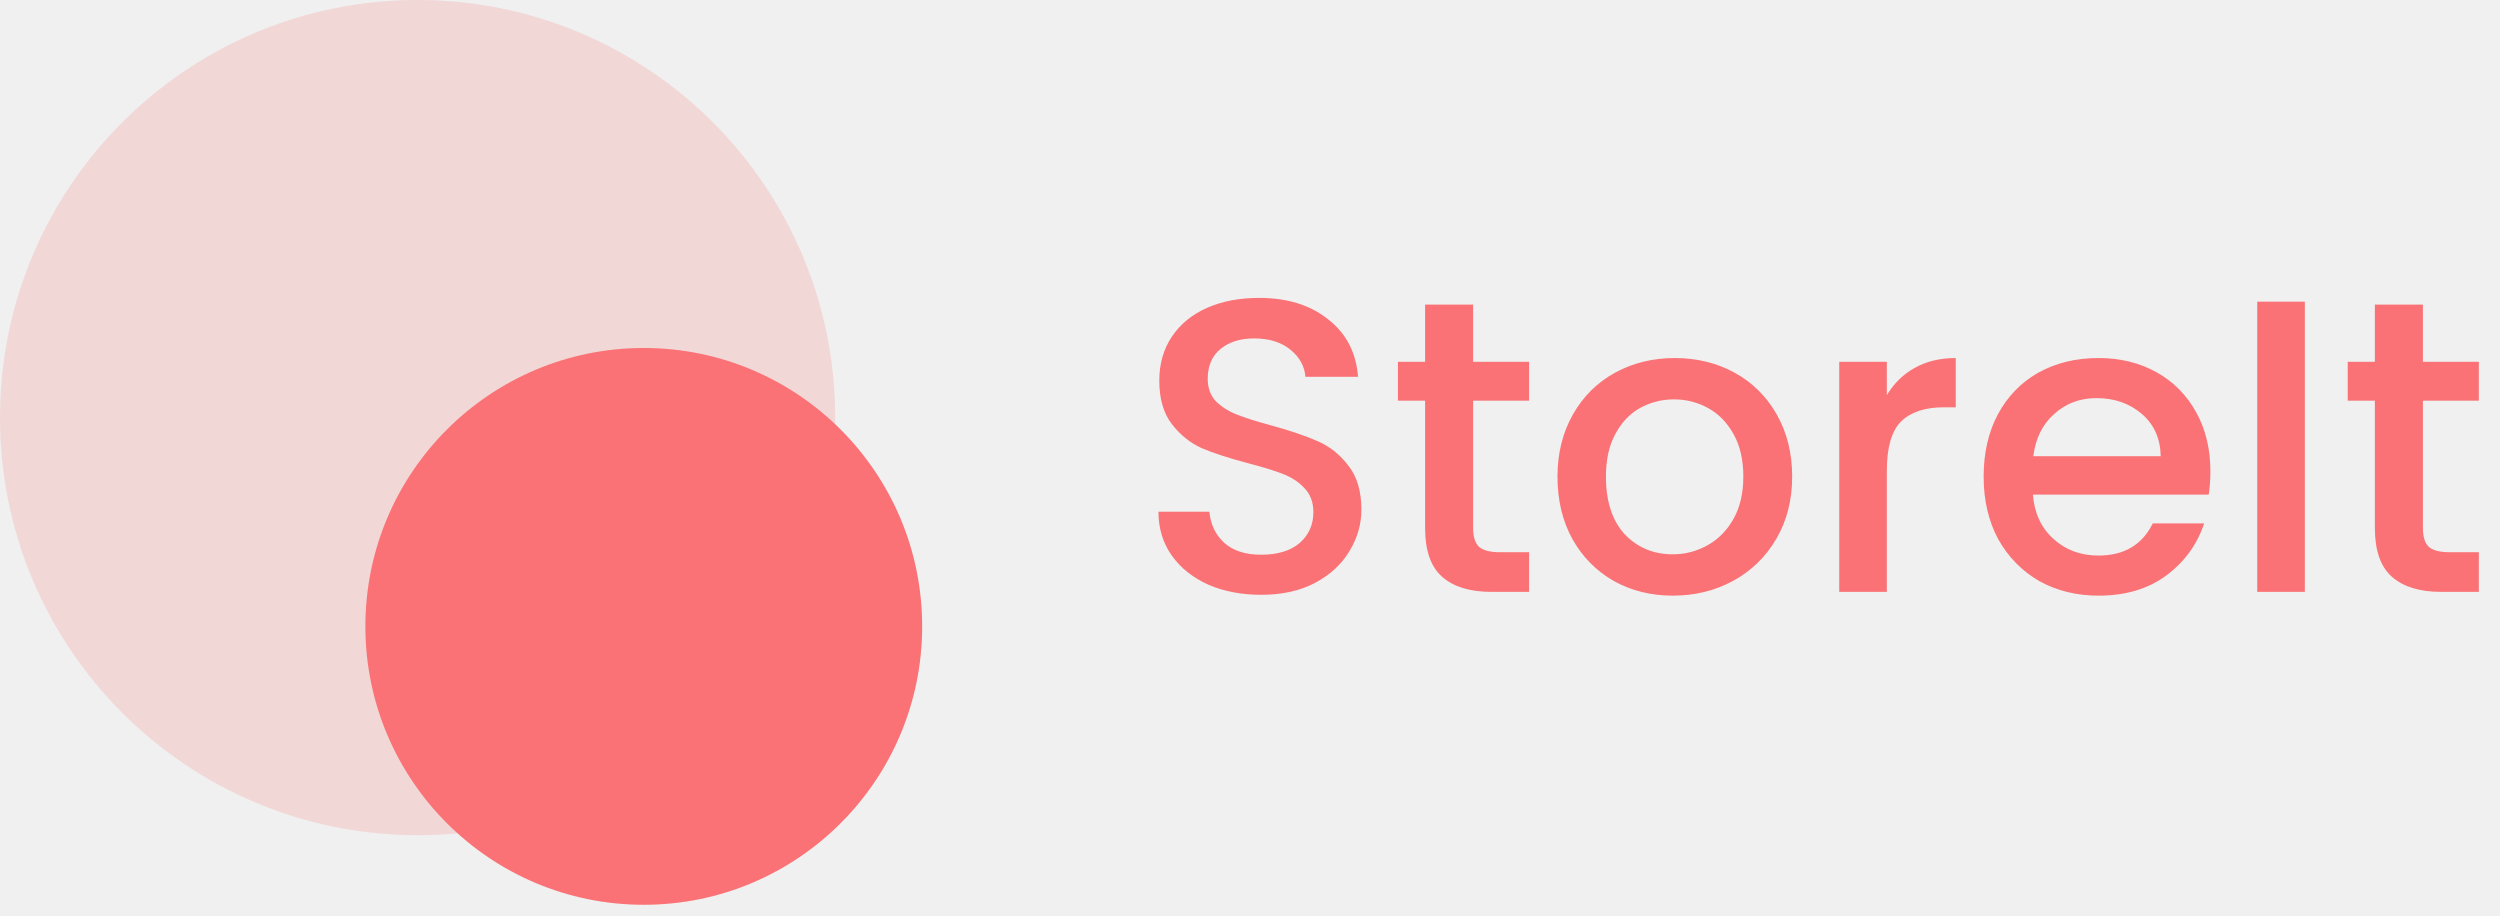
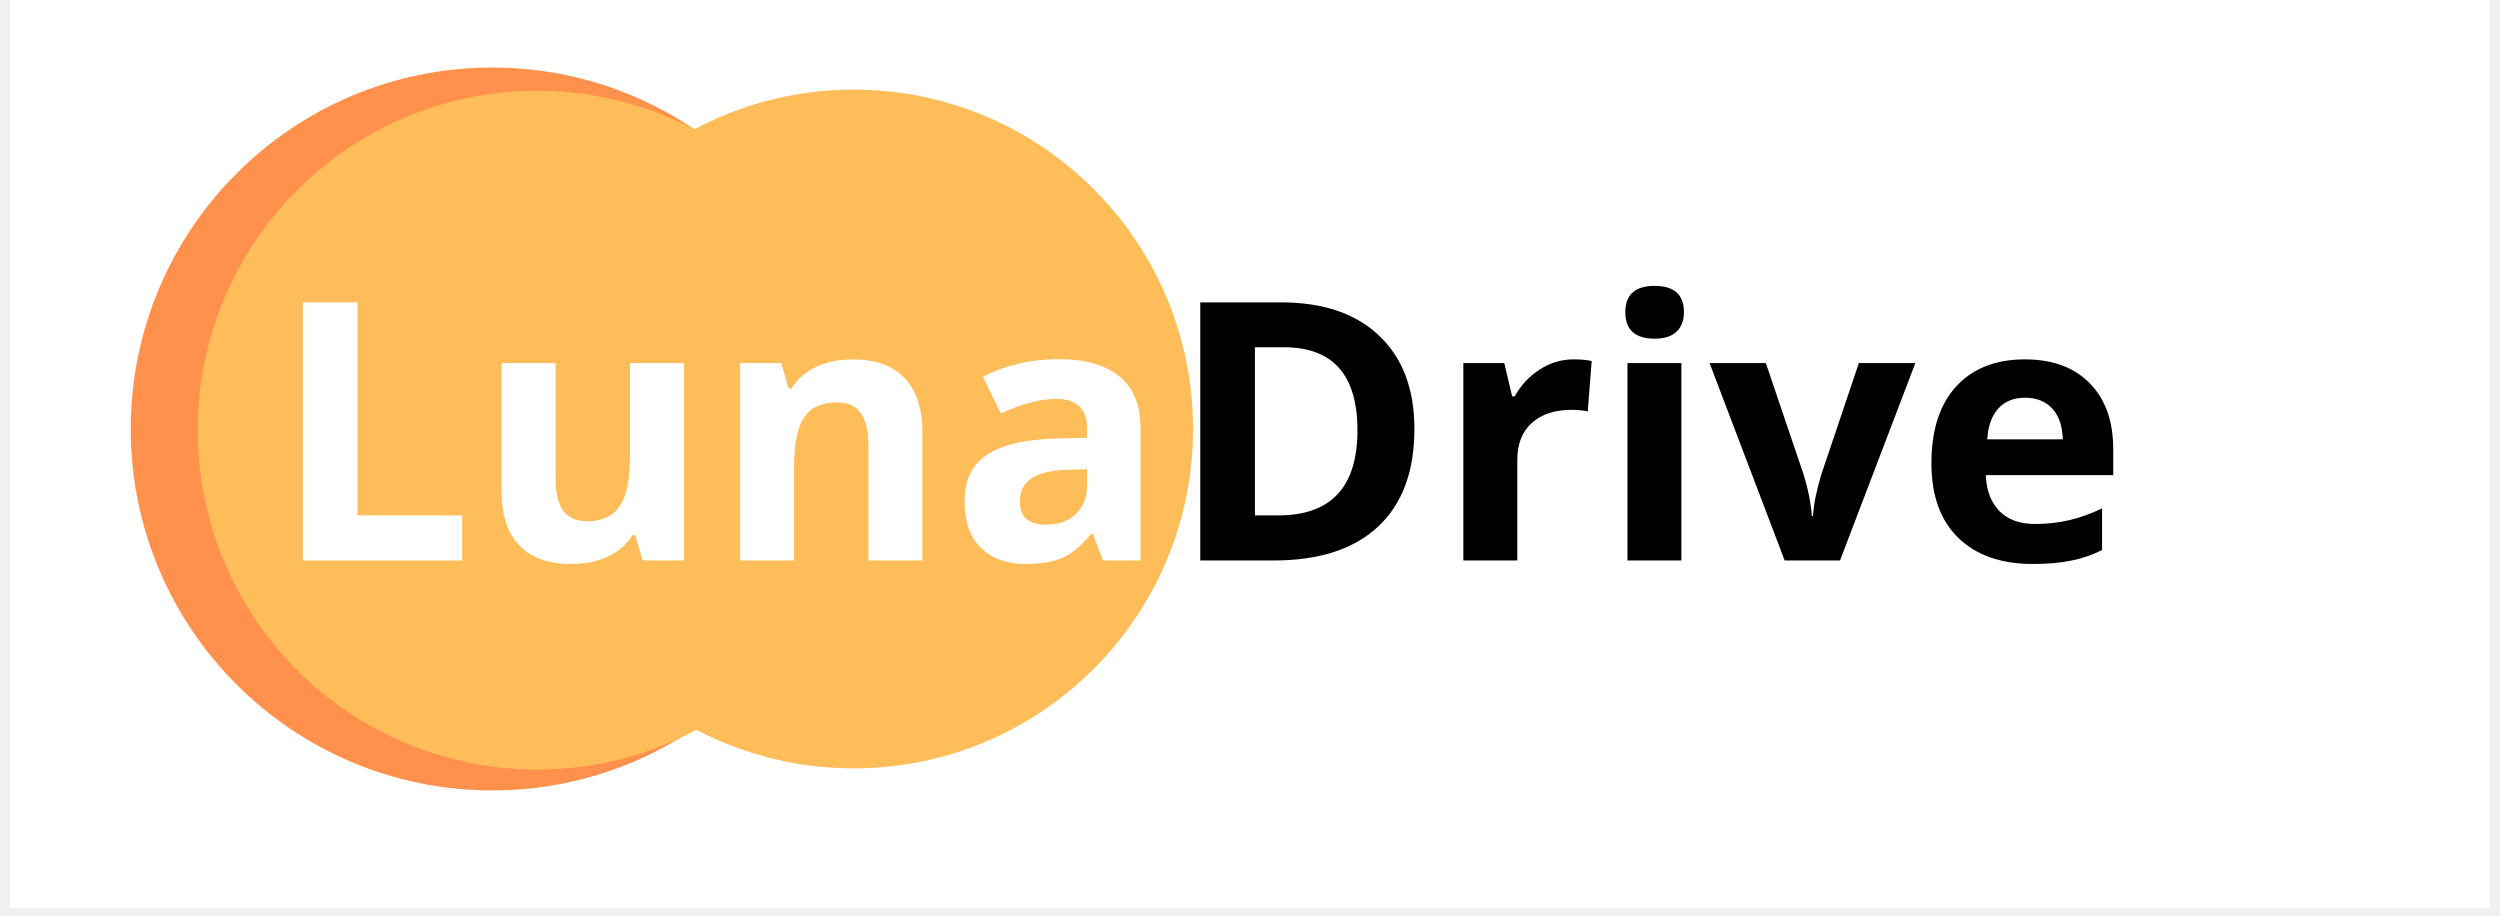
- <svg xmlns="http://www.w3.org/2000/svg" width="224" height="82" viewBox="0 0 224 82" fill="none">
-   <rect opacity="0.2" width="74.832" height="74.832" rx="37.416" fill="#FA7275" />
-   <rect x="32.738" y="31.18" width="49.888" height="49.888" rx="24.944" fill="#FA7275" />
-   <path d="M113.001 53.295C111.255 53.295 109.684 52.996 108.287 52.397C106.89 51.773 105.793 50.901 104.994 49.778C104.196 48.656 103.797 47.346 103.797 45.849H108.362C108.462 46.972 108.898 47.895 109.671 48.618C110.47 49.342 111.58 49.703 113.001 49.703C114.473 49.703 115.621 49.354 116.444 48.656C117.267 47.932 117.678 47.009 117.678 45.887C117.678 45.014 117.417 44.303 116.893 43.754C116.394 43.205 115.758 42.781 114.985 42.482C114.236 42.182 113.189 41.858 111.842 41.509C110.145 41.06 108.761 40.611 107.688 40.162C106.641 39.688 105.743 38.965 104.994 37.992C104.246 37.019 103.872 35.722 103.872 34.101C103.872 32.604 104.246 31.294 104.994 30.172C105.743 29.049 106.79 28.189 108.137 27.59C109.484 26.992 111.043 26.692 112.814 26.692C115.334 26.692 117.392 27.328 118.988 28.601C120.609 29.848 121.507 31.569 121.682 33.764H116.968C116.893 32.816 116.444 32.005 115.621 31.332C114.797 30.658 113.712 30.322 112.365 30.322C111.143 30.322 110.145 30.633 109.372 31.257C108.599 31.881 108.212 32.779 108.212 33.951C108.212 34.749 108.449 35.41 108.923 35.934C109.422 36.433 110.046 36.832 110.794 37.131C111.542 37.431 112.565 37.755 113.862 38.104C115.583 38.578 116.98 39.052 118.053 39.526C119.15 40 120.073 40.736 120.821 41.733C121.595 42.706 121.981 44.016 121.981 45.662C121.981 46.984 121.62 48.231 120.896 49.404C120.198 50.576 119.163 51.524 117.791 52.248C116.444 52.946 114.847 53.295 113.001 53.295ZM131.991 35.897V47.309C131.991 48.082 132.165 48.643 132.515 48.992C132.889 49.316 133.512 49.479 134.385 49.479H137.005V53.033H133.637C131.716 53.033 130.245 52.584 129.222 51.686C128.199 50.788 127.688 49.329 127.688 47.309V35.897H125.256V32.417H127.688V27.291H131.991V32.417H137.005V35.897H131.991ZM149.878 53.37C147.933 53.37 146.174 52.933 144.603 52.06C143.031 51.162 141.796 49.915 140.898 48.319C140 46.697 139.551 44.827 139.551 42.706C139.551 40.611 140.013 38.753 140.936 37.131C141.859 35.51 143.118 34.263 144.715 33.39C146.311 32.517 148.095 32.08 150.065 32.08C152.036 32.08 153.819 32.517 155.416 33.39C157.012 34.263 158.272 35.51 159.195 37.131C160.118 38.753 160.579 40.611 160.579 42.706C160.579 44.802 160.105 46.66 159.158 48.281C158.21 49.903 156.913 51.162 155.266 52.06C153.645 52.933 151.849 53.37 149.878 53.37ZM149.878 49.666C150.976 49.666 151.999 49.404 152.946 48.88C153.919 48.356 154.705 47.57 155.304 46.523C155.902 45.475 156.202 44.203 156.202 42.706C156.202 41.21 155.915 39.95 155.341 38.927C154.767 37.88 154.007 37.094 153.059 36.57C152.111 36.046 151.088 35.784 149.991 35.784C148.893 35.784 147.87 36.046 146.922 36.57C145.999 37.094 145.264 37.88 144.715 38.927C144.166 39.95 143.892 41.21 143.892 42.706C143.892 44.926 144.453 46.648 145.575 47.87C146.723 49.067 148.157 49.666 149.878 49.666ZM169.061 35.41C169.685 34.362 170.508 33.552 171.531 32.978C172.578 32.38 173.813 32.08 175.235 32.08V36.495H174.15C172.479 36.495 171.207 36.919 170.334 37.767C169.485 38.615 169.061 40.087 169.061 42.182V53.033H164.796V32.417H169.061V35.41ZM198.051 42.22C198.051 42.993 198.001 43.692 197.901 44.315H182.149C182.274 45.962 182.885 47.284 183.983 48.281C185.08 49.279 186.427 49.778 188.023 49.778C190.318 49.778 191.94 48.818 192.888 46.897H197.49C196.866 48.793 195.731 50.352 194.085 51.574C192.464 52.771 190.443 53.37 188.023 53.37C186.053 53.37 184.282 52.933 182.71 52.06C181.164 51.162 179.942 49.915 179.044 48.319C178.171 46.697 177.734 44.827 177.734 42.706C177.734 40.586 178.158 38.728 179.006 37.131C179.879 35.51 181.089 34.263 182.636 33.39C184.207 32.517 186.003 32.08 188.023 32.08C189.969 32.08 191.703 32.504 193.224 33.352C194.746 34.2 195.931 35.398 196.779 36.944C197.627 38.466 198.051 40.224 198.051 42.22ZM193.598 40.873C193.574 39.301 193.012 38.042 191.915 37.094C190.817 36.146 189.458 35.672 187.836 35.672C186.365 35.672 185.105 36.146 184.057 37.094C183.01 38.017 182.386 39.276 182.187 40.873H193.598ZM206.514 27.029V53.033H202.249V27.029H206.514ZM217.091 35.897V47.309C217.091 48.082 217.265 48.643 217.614 48.992C217.989 49.316 218.612 49.479 219.485 49.479H222.104V53.033H218.737C216.816 53.033 215.344 52.584 214.322 51.686C213.299 50.788 212.788 49.329 212.788 47.309V35.897H210.356V32.417H212.788V27.291H217.091V32.417H222.104V35.897H217.091Z" fill="#FA7275" />
+ <svg xmlns="http://www.w3.org/2000/svg" width="224" zoomAndPan="magnify" viewBox="0 0 168 61.5" height="82" preserveAspectRatio="xMidYMid meet" version="1.0">
+   <defs>
+     <g />
+     <clipPath id="3bb17f3aaf">
+       <path d="M 0.676 0 L 167.32 0 L 167.32 61.004 L 0.676 61.004 Z M 0.676 0 " clip-rule="nonzero" />
+     </clipPath>
+     <clipPath id="c17c7178c8">
+       <path d="M 8.785 4.539 L 57.367 4.539 L 57.367 53.117 L 8.785 53.117 Z M 8.785 4.539 " clip-rule="nonzero" />
+     </clipPath>
+     <clipPath id="0c779506ae">
+       <path d="M 33.078 4.539 C 19.66 4.539 8.785 15.414 8.785 28.828 C 8.785 42.242 19.66 53.117 33.078 53.117 C 46.492 53.117 57.367 42.242 57.367 28.828 C 57.367 15.414 46.492 4.539 33.078 4.539 Z M 33.078 4.539 " clip-rule="nonzero" />
+     </clipPath>
+     <clipPath id="a58d953c76">
+       <path d="M 13.289 6.102 L 58.902 6.102 L 58.902 51.711 L 13.289 51.711 Z M 13.289 6.102 " clip-rule="nonzero" />
+     </clipPath>
+     <clipPath id="e32b2d051c">
+       <path d="M 36.094 6.102 C 23.5 6.102 13.289 16.312 13.289 28.906 C 13.289 41.5 23.5 51.711 36.094 51.711 C 48.691 51.711 58.902 41.5 58.902 28.906 C 58.902 16.312 48.691 6.102 36.094 6.102 Z M 36.094 6.102 " clip-rule="nonzero" />
+     </clipPath>
+     <clipPath id="ce3c9b0c90">
+       <path d="M 34.562 6.023 L 80.172 6.023 L 80.172 51.633 L 34.562 51.633 Z M 34.562 6.023 " clip-rule="nonzero" />
+     </clipPath>
+     <clipPath id="92e079e379">
+       <path d="M 57.367 6.023 C 44.773 6.023 34.562 16.234 34.562 28.828 C 34.562 41.422 44.773 51.633 57.367 51.633 C 69.961 51.633 80.172 41.422 80.172 28.828 C 80.172 16.234 69.961 6.023 57.367 6.023 Z M 57.367 6.023 " clip-rule="nonzero" />
+     </clipPath>
+   </defs>
+   <g clip-path="url(#3bb17f3aaf)">
+     <path fill="#ffffff" d="M 0.676 0 L 167.324 0 L 167.324 61.004 L 0.676 61.004 Z M 0.676 0 " fill-opacity="1" fill-rule="nonzero" />
+     <path fill="#ffffff" d="M 0.676 0 L 167.324 0 L 167.324 61.004 L 0.676 61.004 Z M 0.676 0 " fill-opacity="1" fill-rule="nonzero" />
+   </g>
+   <g clip-path="url(#c17c7178c8)">
+     <g clip-path="url(#0c779506ae)">
+       <path fill="#ff914d" d="M 8.785 4.539 L 57.367 4.539 L 57.367 53.117 L 8.785 53.117 Z M 8.785 4.539 " fill-opacity="1" fill-rule="nonzero" />
+     </g>
+   </g>
+   <g clip-path="url(#a58d953c76)">
+     <g clip-path="url(#e32b2d051c)">
+       <path fill="#ffbd59" d="M 13.289 6.102 L 58.902 6.102 L 58.902 51.711 L 13.289 51.711 Z M 13.289 6.102 " fill-opacity="1" fill-rule="nonzero" />
+     </g>
+   </g>
+   <g clip-path="url(#ce3c9b0c90)">
+     <g clip-path="url(#92e079e379)">
+       <path fill="#ffbd59" d="M 34.562 6.023 L 80.172 6.023 L 80.172 51.633 L 34.562 51.633 Z M 34.562 6.023 " fill-opacity="1" fill-rule="nonzero" />
+     </g>
+   </g>
+   <g fill="#ffffff" fill-opacity="1">
+     <g transform="translate(18.16436, 37.66496)">
+       <g>
+         <path d="M 2.188 0 L 2.188 -17.344 L 5.859 -17.344 L 5.859 -3.031 L 12.891 -3.031 L 12.891 0 Z M 2.188 0 " />
+       </g>
+     </g>
+   </g>
+   <g fill="#ffffff" fill-opacity="1">
+     <g transform="translate(31.88286, 37.66496)">
+       <g>
+         <path d="M 11.297 0 L 10.812 -1.703 L 10.625 -1.703 C 10.227 -1.078 9.676 -0.598 8.969 -0.266 C 8.258 0.066 7.445 0.234 6.531 0.234 C 4.977 0.234 3.805 -0.18 3.016 -1.016 C 2.223 -1.848 1.828 -3.047 1.828 -4.609 L 1.828 -13.266 L 5.453 -13.266 L 5.453 -5.516 C 5.453 -4.555 5.617 -3.836 5.953 -3.359 C 6.297 -2.879 6.836 -2.641 7.578 -2.641 C 8.586 -2.641 9.316 -2.977 9.766 -3.656 C 10.223 -4.332 10.453 -5.453 10.453 -7.016 L 10.453 -13.266 L 14.078 -13.266 L 14.078 0 Z M 11.297 0 " />
+       </g>
+     </g>
+   </g>
+   <g fill="#ffffff" fill-opacity="1">
+     <g transform="translate(47.84232, 37.66496)">
+       <g>
+         <path d="M 14.141 0 L 10.516 0 L 10.516 -7.75 C 10.516 -8.707 10.344 -9.426 10 -9.906 C 9.664 -10.383 9.129 -10.625 8.391 -10.625 C 7.379 -10.625 6.645 -10.285 6.188 -9.609 C 5.738 -8.93 5.516 -7.805 5.516 -6.234 L 5.516 0 L 1.891 0 L 1.891 -13.266 L 4.656 -13.266 L 5.156 -11.562 L 5.344 -11.562 C 5.75 -12.207 6.305 -12.691 7.016 -13.016 C 7.723 -13.348 8.531 -13.516 9.438 -13.516 C 10.977 -13.516 12.145 -13.098 12.938 -12.266 C 13.738 -11.43 14.141 -10.227 14.141 -8.656 Z M 14.141 0 " />
+       </g>
+     </g>
+   </g>
+   <g fill="#ffffff" fill-opacity="1">
+     <g transform="translate(63.80178, 37.66496)">
+       <g>
+         <path d="M 10.328 0 L 9.625 -1.797 L 9.531 -1.797 C 8.914 -1.035 8.285 -0.504 7.641 -0.203 C 6.992 0.086 6.156 0.234 5.125 0.234 C 3.852 0.234 2.848 -0.129 2.109 -0.859 C 1.379 -1.586 1.016 -2.625 1.016 -3.969 C 1.016 -5.375 1.504 -6.41 2.484 -7.078 C 3.473 -7.742 4.961 -8.113 6.953 -8.188 L 9.25 -8.25 L 9.25 -8.844 C 9.25 -10.188 8.562 -10.859 7.188 -10.859 C 6.125 -10.859 4.879 -10.535 3.453 -9.891 L 2.25 -12.344 C 3.781 -13.133 5.473 -13.531 7.328 -13.531 C 9.109 -13.531 10.473 -13.145 11.422 -12.375 C 12.367 -11.602 12.844 -10.426 12.844 -8.844 L 12.844 0 Z M 9.25 -6.141 L 7.859 -6.094 C 6.805 -6.062 6.02 -5.867 5.5 -5.516 C 4.988 -5.172 4.734 -4.645 4.734 -3.938 C 4.734 -2.914 5.316 -2.406 6.484 -2.406 C 7.328 -2.406 8 -2.645 8.5 -3.125 C 9 -3.613 9.25 -4.254 9.25 -5.047 Z M 9.25 -6.141 " />
+       </g>
+     </g>
+   </g>
+   <g fill="#000000" fill-opacity="1">
+     <g transform="translate(78.47093, 37.66496)">
+       <g>
+         <path d="M 16.578 -8.844 C 16.578 -5.988 15.766 -3.801 14.141 -2.281 C 12.516 -0.758 10.164 0 7.094 0 L 2.188 0 L 2.188 -17.344 L 7.625 -17.344 C 10.457 -17.344 12.656 -16.594 14.219 -15.094 C 15.789 -13.602 16.578 -11.52 16.578 -8.844 Z M 12.75 -8.75 C 12.75 -12.469 11.102 -14.328 7.812 -14.328 L 5.859 -14.328 L 5.859 -3.031 L 7.438 -3.031 C 10.977 -3.031 12.75 -4.938 12.75 -8.75 Z M 12.75 -8.75 " />
+       </g>
+     </g>
+   </g>
+   <g fill="#000000" fill-opacity="1">
+     <g transform="translate(96.44607, 37.66496)">
+       <g>
+         <path d="M 9.297 -13.516 C 9.785 -13.516 10.191 -13.477 10.516 -13.406 L 10.25 -10.016 C 9.957 -10.086 9.602 -10.125 9.188 -10.125 C 8.031 -10.125 7.129 -9.828 6.484 -9.234 C 5.836 -8.648 5.516 -7.82 5.516 -6.75 L 5.516 0 L 1.891 0 L 1.891 -13.266 L 4.641 -13.266 L 5.172 -11.031 L 5.344 -11.031 C 5.758 -11.781 6.316 -12.379 7.016 -12.828 C 7.711 -13.285 8.473 -13.516 9.297 -13.516 Z M 9.297 -13.516 " />
+       </g>
+     </g>
+   </g>
+   <g fill="#000000" fill-opacity="1">
+     <g transform="translate(107.473, 37.66496)">
+       <g>
+         <path d="M 1.75 -16.688 C 1.75 -17.863 2.406 -18.453 3.719 -18.453 C 5.031 -18.453 5.688 -17.863 5.688 -16.688 C 5.688 -16.125 5.52 -15.688 5.188 -15.375 C 4.863 -15.062 4.375 -14.906 3.719 -14.906 C 2.406 -14.906 1.75 -15.5 1.75 -16.688 Z M 5.516 0 L 1.891 0 L 1.891 -13.266 L 5.516 -13.266 Z M 5.516 0 " />
+       </g>
+     </g>
+   </g>
+   <g fill="#000000" fill-opacity="1">
+     <g transform="translate(114.8836, 37.66496)">
+       <g>
+         <path d="M 5.047 0 L 0 -13.266 L 3.781 -13.266 L 6.344 -5.703 C 6.633 -4.742 6.812 -3.836 6.875 -2.984 L 6.953 -2.984 C 6.992 -3.742 7.172 -4.648 7.484 -5.703 L 10.031 -13.266 L 13.828 -13.266 L 8.766 0 Z M 5.047 0 " />
+       </g>
+     </g>
+   </g>
+   <g fill="#000000" fill-opacity="1">
+     <g transform="translate(128.697, 37.66496)">
+       <g>
+         <path d="M 7.391 -10.938 C 6.617 -10.938 6.016 -10.691 5.578 -10.203 C 5.148 -9.723 4.906 -9.035 4.844 -8.141 L 9.922 -8.141 C 9.898 -9.035 9.664 -9.723 9.219 -10.203 C 8.77 -10.691 8.16 -10.938 7.391 -10.938 Z M 7.906 0.234 C 5.77 0.234 4.098 -0.352 2.891 -1.531 C 1.691 -2.707 1.094 -4.375 1.094 -6.531 C 1.094 -8.758 1.645 -10.477 2.75 -11.688 C 3.863 -12.906 5.406 -13.516 7.375 -13.516 C 9.238 -13.516 10.691 -12.977 11.734 -11.906 C 12.785 -10.844 13.312 -9.367 13.312 -7.484 L 13.312 -5.734 L 4.75 -5.734 C 4.789 -4.703 5.098 -3.895 5.672 -3.312 C 6.242 -2.738 7.039 -2.453 8.062 -2.453 C 8.863 -2.453 9.617 -2.535 10.328 -2.703 C 11.047 -2.867 11.789 -3.133 12.562 -3.5 L 12.562 -0.703 C 11.926 -0.379 11.25 -0.145 10.531 0 C 9.812 0.156 8.938 0.234 7.906 0.234 Z M 7.906 0.234 " />
+       </g>
+     </g>
+   </g>
</svg>
